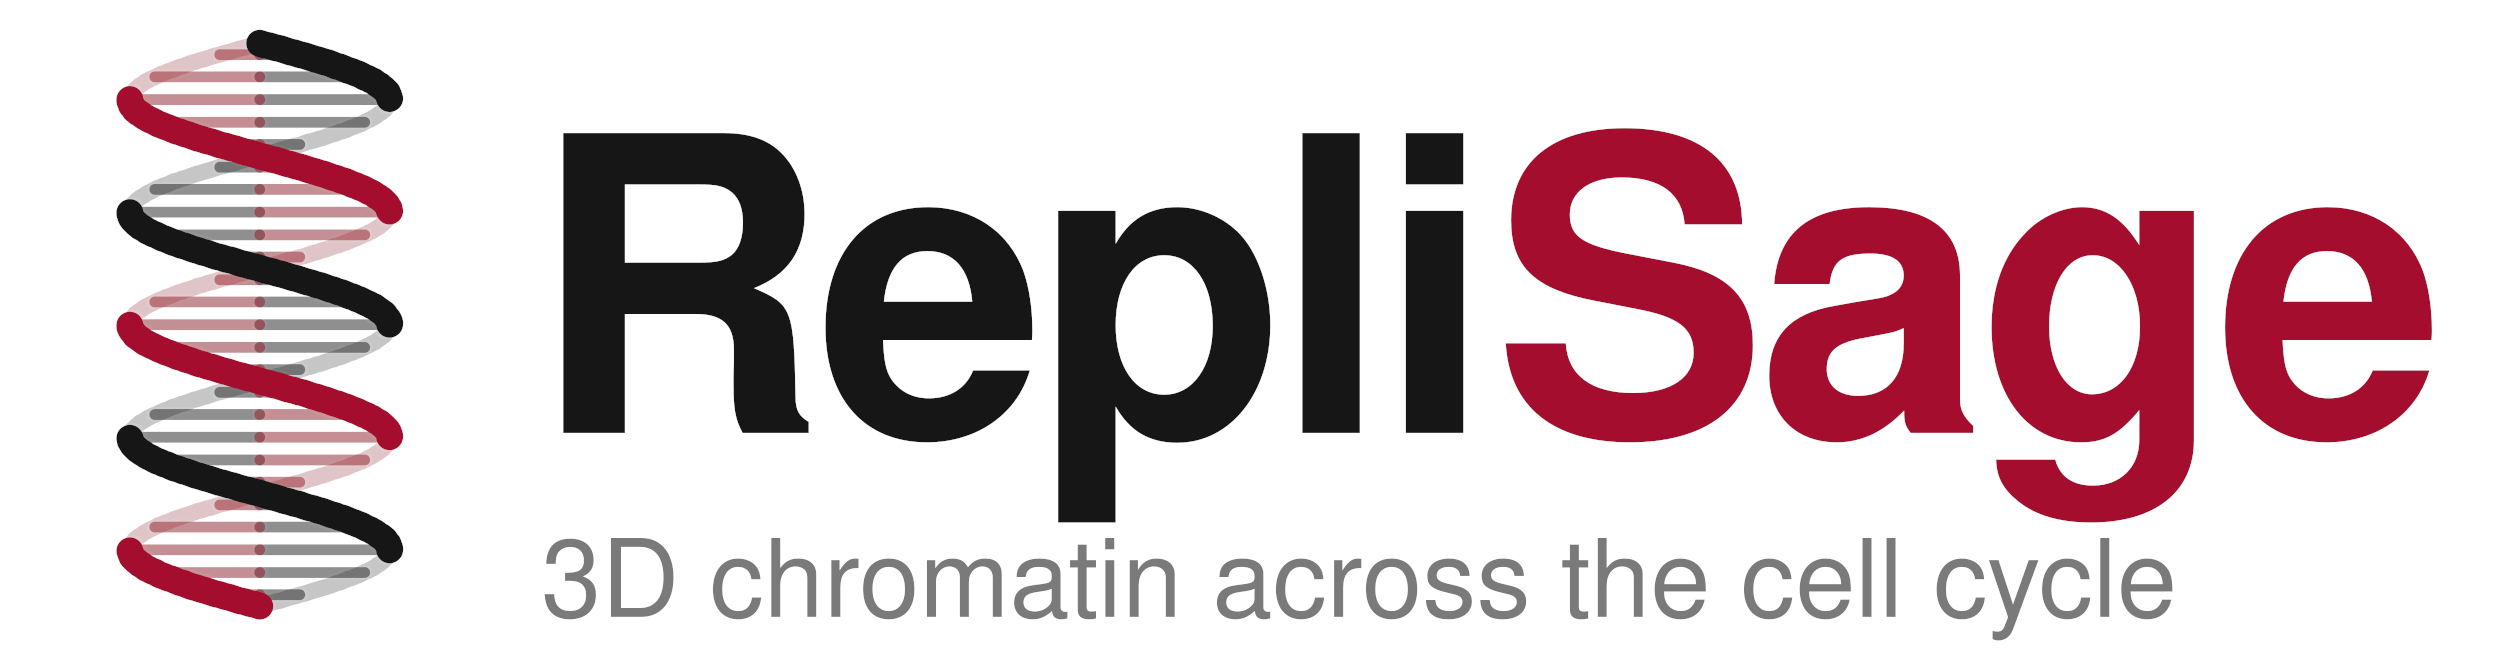
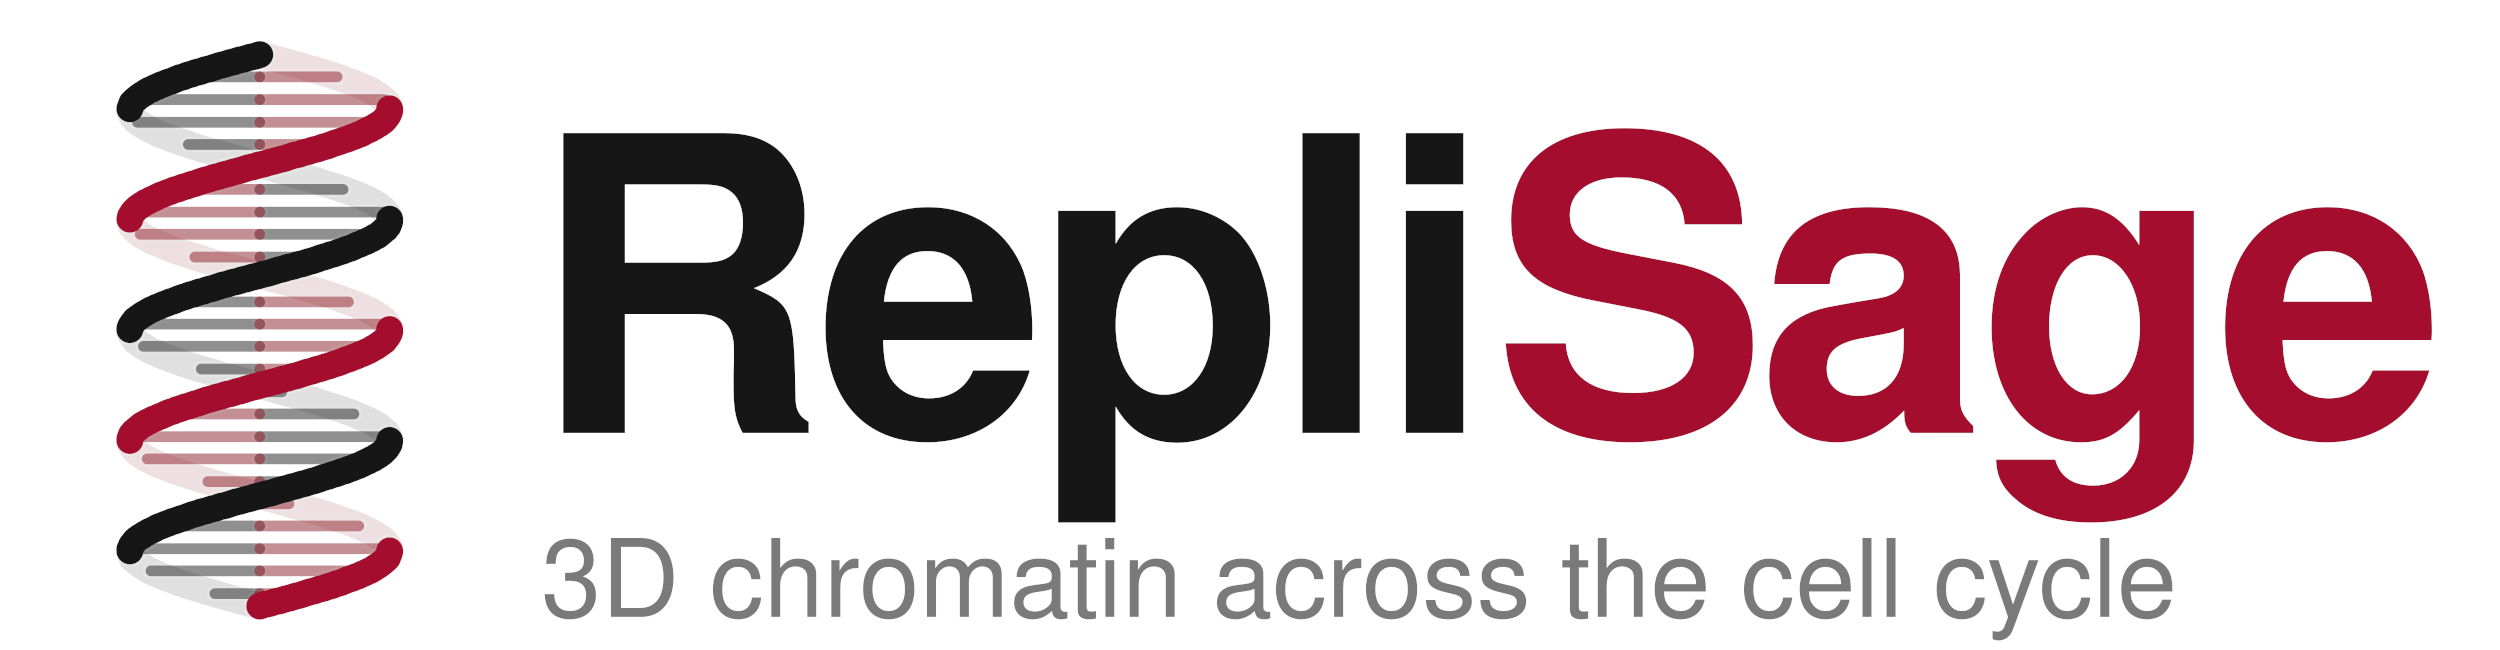
<svg xmlns="http://www.w3.org/2000/svg" width="462" height="120" viewBox="0 0 462 120">
  <defs>
    <filter id="edge" x="-3%" y="-8%" width="106%" height="116%">
      <feMorphology in="SourceAlpha" operator="dilate" radius="0.3" result="d" />
      <feFlood flood-color="#fff" />
      <feComposite in2="d" operator="in" result="w" />
      <feMerge>
        <feMergeNode in="w" />
        <feMergeNode in="SourceGraphic" />
      </feMerge>
    </filter>
  </defs>
  <g filter="url(#edge)">
-     <path d="M55.4 10.1L48.0 10.1" stroke="#141414" stroke-width="2" stroke-linecap="round" opacity=".7" />
-     <path d="M48.0 10.1L40.6 10.1" stroke="#A50F2D" stroke-width="2" stroke-linecap="round" opacity=".7" />
-     <path d="M67.4 14.2L48.0 14.2" stroke="#141414" stroke-width="2" stroke-linecap="round" opacity=".7" />
-     <path d="M48.0 14.2L28.6 14.2" stroke="#A50F2D" stroke-width="2" stroke-linecap="round" opacity=".7" />
-     <path d="M72.0 18.4L48.0 18.4" stroke="#141414" stroke-width="2" stroke-linecap="round" opacity=".7" />
-     <path d="M48.0 18.4L24.0 18.4" stroke="#A50F2D" stroke-width="2" stroke-linecap="round" opacity=".7" />
-     <path d="M67.4 22.6L48.0 22.6" stroke="#141414" stroke-width="2" stroke-linecap="round" opacity=".7" />
-     <path d="M48.0 22.6L28.6 22.6" stroke="#A50F2D" stroke-width="2" stroke-linecap="round" opacity=".7" />
-     <path d="M55.4 26.7L48.0 26.7" stroke="#141414" stroke-width="2" stroke-linecap="round" opacity=".7" />
-     <path d="M48.0 26.7L40.6 26.7" stroke="#A50F2D" stroke-width="2" stroke-linecap="round" opacity=".7" />
-     <path d="M40.6 30.9L48.0 30.9" stroke="#141414" stroke-width="2" stroke-linecap="round" opacity=".7" />
-     <path d="M48.0 30.9L55.4 30.9" stroke="#A50F2D" stroke-width="2" stroke-linecap="round" opacity=".7" />
-     <path d="M28.6 35.0L48.0 35.0" stroke="#141414" stroke-width="2" stroke-linecap="round" opacity=".7" />
-     <path d="M48.0 35.0L67.4 35.0" stroke="#A50F2D" stroke-width="2" stroke-linecap="round" opacity=".7" />
-     <path d="M24.0 39.2L48.0 39.2" stroke="#141414" stroke-width="2" stroke-linecap="round" opacity=".7" />
-     <path d="M48.0 39.2L72.0 39.2" stroke="#A50F2D" stroke-width="2" stroke-linecap="round" opacity=".7" />
-     <path d="M28.6 43.4L48.0 43.4" stroke="#141414" stroke-width="2" stroke-linecap="round" opacity=".7" />
-     <path d="M48.0 43.4L67.4 43.4" stroke="#A50F2D" stroke-width="2" stroke-linecap="round" opacity=".7" />
-     <path d="M40.6 47.5L48.0 47.5" stroke="#141414" stroke-width="2" stroke-linecap="round" opacity=".7" />
-     <path d="M48.0 47.5L55.4 47.5" stroke="#A50F2D" stroke-width="2" stroke-linecap="round" opacity=".7" />
-     <path d="M55.4 51.7L48.0 51.7" stroke="#141414" stroke-width="2" stroke-linecap="round" opacity=".7" />
-     <path d="M48.0 51.7L40.6 51.7" stroke="#A50F2D" stroke-width="2" stroke-linecap="round" opacity=".7" />
-     <path d="M67.4 55.8L48.0 55.8" stroke="#141414" stroke-width="2" stroke-linecap="round" opacity=".7" />
-     <path d="M48.0 55.8L28.6 55.8" stroke="#A50F2D" stroke-width="2" stroke-linecap="round" opacity=".7" />
-     <path d="M72.0 60.0L48.0 60.0" stroke="#141414" stroke-width="2" stroke-linecap="round" opacity=".7" />
-     <path d="M48.0 60.0L24.0 60.0" stroke="#A50F2D" stroke-width="2" stroke-linecap="round" opacity=".7" />
-     <path d="M67.4 64.2L48.0 64.2" stroke="#141414" stroke-width="2" stroke-linecap="round" opacity=".7" />
-     <path d="M48.0 64.2L28.6 64.2" stroke="#A50F2D" stroke-width="2" stroke-linecap="round" opacity=".7" />
-     <path d="M55.4 68.3L48.0 68.3" stroke="#141414" stroke-width="2" stroke-linecap="round" opacity=".7" />
-     <path d="M48.0 68.3L40.6 68.3" stroke="#A50F2D" stroke-width="2" stroke-linecap="round" opacity=".7" />
-     <path d="M40.6 72.5L48.0 72.5" stroke="#141414" stroke-width="2" stroke-linecap="round" opacity=".7" />
-     <path d="M48.0 72.5L55.4 72.5" stroke="#A50F2D" stroke-width="2" stroke-linecap="round" opacity=".7" />
-     <path d="M28.6 76.6L48.0 76.6" stroke="#141414" stroke-width="2" stroke-linecap="round" opacity=".7" />
-     <path d="M48.0 76.6L67.4 76.6" stroke="#A50F2D" stroke-width="2" stroke-linecap="round" opacity=".7" />
-     <path d="M24.0 80.8L48.0 80.8" stroke="#141414" stroke-width="2" stroke-linecap="round" opacity=".7" />
-     <path d="M48.0 80.8L72.0 80.8" stroke="#A50F2D" stroke-width="2" stroke-linecap="round" opacity=".7" />
-     <path d="M28.6 85.0L48.0 85.0" stroke="#141414" stroke-width="2" stroke-linecap="round" opacity=".7" />
-     <path d="M48.0 85.0L67.4 85.0" stroke="#A50F2D" stroke-width="2" stroke-linecap="round" opacity=".7" />
-     <path d="M40.6 89.1L48.0 89.1" stroke="#141414" stroke-width="2" stroke-linecap="round" opacity=".7" />
-     <path d="M48.0 89.1L55.4 89.1" stroke="#A50F2D" stroke-width="2" stroke-linecap="round" opacity=".7" />
-     <path d="M55.4 93.3L48.0 93.3" stroke="#141414" stroke-width="2" stroke-linecap="round" opacity=".7" />
-     <path d="M48.0 93.3L40.6 93.3" stroke="#A50F2D" stroke-width="2" stroke-linecap="round" opacity=".7" />
-     <path d="M67.4 97.4L48.0 97.4" stroke="#141414" stroke-width="2" stroke-linecap="round" opacity=".7" />
-     <path d="M48.0 97.4L28.6 97.4" stroke="#A50F2D" stroke-width="2" stroke-linecap="round" opacity=".7" />
-     <path d="M72.0 101.6L48.0 101.6" stroke="#141414" stroke-width="2" stroke-linecap="round" opacity=".7" />
-     <path d="M48.0 101.6L24.0 101.6" stroke="#A50F2D" stroke-width="2" stroke-linecap="round" opacity=".7" />
-     <path d="M67.4 105.8L48.0 105.8" stroke="#141414" stroke-width="2" stroke-linecap="round" opacity=".7" />
-     <path d="M48.0 105.8L28.6 105.8" stroke="#A50F2D" stroke-width="2" stroke-linecap="round" opacity=".7" />
-     <path d="M55.4 109.9L48.0 109.9" stroke="#141414" stroke-width="2" stroke-linecap="round" opacity=".7" />
-     <path d="M48.0 109.9L40.6 109.9" stroke="#A50F2D" stroke-width="2" stroke-linecap="round" opacity=".7" />
-     <polyline points="72.0,18.4 72.0,18.7 71.9,18.9 71.8,19.2 71.7,19.5 71.5,19.7 71.3,20.0 71.1,20.3 70.8,20.5 70.5,20.8 70.1,21.0 69.7,21.3 69.3,21.6 68.9,21.8 68.4,22.1 67.9,22.3 67.3,22.6 66.8,22.9 66.2,23.1 65.5,23.4 64.9,23.6 64.2,23.9 63.5,24.2 62.7,24.4 62.0,24.7 61.2,24.9 60.4,25.2 59.6,25.5 58.8,25.7 57.9,26.0 57.0,26.2 56.1,26.5 55.3,26.8 54.3,27.0 53.4,27.3 52.5,27.5 51.6,27.8 50.6,28.1 49.7,28.3 48.8,28.6 47.8,28.9 46.9,29.1 45.9,29.4 45.0,29.6 44.0,29.9 43.1,30.2 42.2,30.4 41.3,30.7 40.4,30.9 39.5,31.2 38.6,31.5 37.8,31.7 36.9,32.0 36.1,32.2 35.3,32.5 34.5,32.8 33.7,33.0 33.0,33.3 32.2,33.5 31.5,33.8 30.9,34.1 30.2,34.3 29.6,34.6 29.0,34.8 28.4,35.1 27.9,35.4 27.4,35.6 26.9,35.9 26.5,36.2 26.1,36.4 25.7,36.7 25.4,36.9 25.1,37.2 24.8,37.5 24.6,37.7 24.4,38.0 24.3,38.2 24.1,38.5 24.1,38.8 24.0,39.0" fill="none" stroke="#141414" stroke-width="3" stroke-linecap="round" stroke-linejoin="round" opacity="0.4" />
-     <polyline points="72.0,60.1 72.0,60.4 71.9,60.7 71.8,60.9 71.6,61.2 71.4,61.4 71.2,61.7 71.0,62.0 70.7,62.2 70.3,62.5 70.0,62.7 69.6,63.0 69.2,63.3 68.7,63.5 68.2,63.8 67.7,64.0 67.1,64.3 66.5,64.6 65.9,64.8 65.3,65.1 64.6,65.3 63.9,65.6 63.2,65.9 62.4,66.1 61.7,66.4 60.9,66.6 60.1,66.9 59.3,67.2 58.4,67.4 57.6,67.7 56.7,67.9 55.8,68.2 54.9,68.5 54.0,68.7 53.1,69.0 52.1,69.3 51.2,69.5 50.3,69.8 49.3,70.0 48.4,70.3 47.4,70.6 46.5,70.8 45.5,71.1 44.6,71.3 43.7,71.6 42.8,71.9 41.8,72.1 40.9,72.4 40.0,72.6 39.1,72.9 38.3,73.2 37.4,73.4 36.6,73.7 35.8,73.9 35.0,74.2 34.2,74.5 33.4,74.7 32.7,75.0 32.0,75.2 31.3,75.5 30.6,75.8 30.0,76.0 29.4,76.3 28.8,76.6 28.2,76.8 27.7,77.1 27.2,77.3 26.8,77.6 26.3,77.9 25.9,78.1 25.6,78.4 25.3,78.6 25.0,78.9 24.7,79.2 24.5,79.4 24.3,79.7 24.2,79.9 24.1,80.2 24.0,80.5 24.0,80.7" fill="none" stroke="#141414" stroke-width="3" stroke-linecap="round" stroke-linejoin="round" opacity="0.4" />
-     <polyline points="72.0,101.8 71.9,102.1 71.8,102.4 71.7,102.6 71.6,102.9 71.4,103.1 71.1,103.4 70.8,103.7 70.5,103.9 70.2,104.2 69.8,104.4 69.4,104.7 69.0,105.0 68.5,105.2 68.0,105.5 67.4,105.7 66.9,106.0 66.3,106.3 65.7,106.5 65.0,106.8 64.3,107.0 63.6,107.3 62.9,107.6 62.1,107.8 61.4,108.1 60.6,108.4 59.8,108.6 58.9,108.9 58.1,109.1 57.2,109.4 56.3,109.7 55.4,109.9 54.5,110.2 53.6,110.4 52.7,110.7 51.8,111.0 50.8,111.2 49.9,111.5 48.9,111.7 48.0,112.0" fill="none" stroke="#141414" stroke-width="3" stroke-linecap="round" stroke-linejoin="round" opacity="0.4" />
-     <polyline points="48.0,8.0 47.1,8.3 46.1,8.5 45.2,8.8 44.2,9.0 43.3,9.3 42.4,9.6 41.5,9.8 40.6,10.1 39.7,10.3 38.8,10.6 37.9,10.9 37.1,11.1 36.2,11.4 35.4,11.6 34.6,11.9 33.9,12.2 33.1,12.4 32.4,12.7 31.7,13.0 31.0,13.2 30.3,13.5 29.7,13.7 29.1,14.0 28.6,14.3 28.0,14.5 27.5,14.8 27.0,15.0 26.6,15.3 26.2,15.6 25.8,15.8 25.5,16.1 25.2,16.3 24.9,16.6 24.6,16.9 24.4,17.1 24.3,17.4 24.2,17.6 24.1,17.9 24.0,18.2" fill="none" stroke="#A50F2D" stroke-width="3" stroke-linecap="round" stroke-linejoin="round" opacity="0.4" />
-     <polyline points="72.0,39.3 72.0,39.5 71.9,39.8 71.8,40.1 71.7,40.3 71.5,40.6 71.3,40.8 71.0,41.1 70.7,41.4 70.4,41.6 70.1,41.9 69.7,42.1 69.2,42.4 68.8,42.7 68.3,42.9 67.8,43.2 67.2,43.4 66.6,43.7 66.0,44.0 65.4,44.2 64.7,44.5 64.0,44.8 63.3,45.0 62.6,45.3 61.8,45.5 61.0,45.8 60.2,46.1 59.4,46.3 58.6,46.6 57.7,46.8 56.9,47.1 56.0,47.4 55.1,47.6 54.2,47.9 53.2,48.1 52.3,48.4 51.4,48.7 50.5,48.9 49.5,49.2 48.6,49.4 47.6,49.7 46.7,50.0 45.7,50.2 44.8,50.5 43.9,50.7 42.9,51.0 42.0,51.3 41.1,51.5 40.2,51.8 39.3,52.1 38.4,52.3 37.6,52.6 36.7,52.8 35.9,53.1 35.1,53.4 34.3,53.6 33.6,53.9 32.8,54.1 32.1,54.4 31.4,54.7 30.7,54.9 30.1,55.2 29.5,55.4 28.9,55.7 28.3,56.0 27.8,56.2 27.3,56.5 26.8,56.7 26.4,57.0 26.0,57.3 25.7,57.5 25.3,57.8 25.0,58.0 24.8,58.3 24.6,58.6 24.4,58.8 24.2,59.1 24.1,59.3 24.0,59.6 24.0,59.9" fill="none" stroke="#A50F2D" stroke-width="3" stroke-linecap="round" stroke-linejoin="round" opacity="0.4" />
-     <polyline points="72.0,81.0 71.9,81.2 71.9,81.5 71.7,81.8 71.6,82.0 71.4,82.3 71.2,82.5 70.9,82.8 70.6,83.1 70.3,83.3 69.9,83.6 69.5,83.8 69.1,84.1 68.6,84.4 68.1,84.6 67.6,84.9 67.0,85.2 66.4,85.4 65.8,85.7 65.1,85.9 64.5,86.2 63.8,86.5 63.0,86.7 62.3,87.0 61.5,87.2 60.7,87.5 59.9,87.8 59.1,88.0 58.2,88.3 57.4,88.5 56.5,88.8 55.6,89.1 54.7,89.3 53.8,89.6 52.9,89.8 52.0,90.1 51.0,90.4 50.1,90.6 49.1,90.9 48.2,91.1 47.2,91.4 46.3,91.7 45.4,91.9 44.4,92.2 43.5,92.5 42.6,92.7 41.7,93.0 40.7,93.2 39.9,93.5 39.0,93.8 38.1,94.0 37.2,94.3 36.4,94.5 35.6,94.8 34.8,95.1 34.0,95.3 33.3,95.6 32.5,95.8 31.8,96.1 31.1,96.4 30.5,96.6 29.8,96.9 29.2,97.1 28.7,97.4 28.1,97.7 27.6,97.9 27.1,98.2 26.7,98.4 26.3,98.7 25.9,99.0 25.5,99.2 25.2,99.5 24.9,99.7 24.7,100.0 24.5,100.3 24.3,100.5 24.2,100.8 24.1,101.1 24.0,101.3 24.0,101.6" fill="none" stroke="#A50F2D" stroke-width="3" stroke-linecap="round" stroke-linejoin="round" opacity="0.4" />
-     <polyline points="48.0,8.0 48.9,8.3 49.9,8.5 50.8,8.8 51.8,9.0 52.7,9.3 53.6,9.6 54.5,9.8 55.4,10.1 56.3,10.3 57.2,10.6 58.1,10.9 58.9,11.1 59.8,11.4 60.6,11.6 61.4,11.9 62.1,12.2 62.9,12.4 63.6,12.7 64.3,13.0 65.0,13.2 65.7,13.5 66.3,13.7 66.9,14.0 67.4,14.3 68.0,14.5 68.5,14.8 69.0,15.0 69.4,15.3 69.8,15.6 70.2,15.8 70.5,16.1 70.8,16.3 71.1,16.6 71.4,16.9 71.6,17.1 71.7,17.4 71.8,17.6 71.9,17.9 72.0,18.2" fill="none" stroke="#141414" stroke-width="5" stroke-linecap="round" stroke-linejoin="round" opacity="1" />
-     <polyline points="24.0,39.3 24.0,39.5 24.1,39.8 24.2,40.1 24.3,40.3 24.5,40.6 24.7,40.8 25.0,41.1 25.3,41.4 25.6,41.6 25.9,41.9 26.3,42.1 26.8,42.4 27.2,42.7 27.7,42.9 28.2,43.2 28.8,43.4 29.4,43.7 30.0,44.0 30.6,44.2 31.3,44.5 32.0,44.8 32.7,45.0 33.4,45.3 34.2,45.5 35.0,45.8 35.8,46.1 36.6,46.3 37.4,46.6 38.3,46.8 39.1,47.1 40.0,47.4 40.9,47.6 41.8,47.9 42.8,48.1 43.7,48.4 44.6,48.7 45.5,48.9 46.5,49.2 47.4,49.4 48.4,49.7 49.3,50.0 50.3,50.2 51.2,50.5 52.1,50.7 53.1,51.0 54.0,51.3 54.9,51.5 55.8,51.8 56.7,52.1 57.6,52.3 58.4,52.6 59.3,52.8 60.1,53.1 60.9,53.4 61.7,53.6 62.4,53.9 63.2,54.1 63.9,54.4 64.6,54.7 65.3,54.9 65.9,55.2 66.5,55.4 67.1,55.7 67.7,56.0 68.2,56.2 68.7,56.5 69.2,56.7 69.6,57.0 70.0,57.3 70.3,57.5 70.7,57.8 71.0,58.0 71.2,58.3 71.4,58.6 71.6,58.8 71.8,59.1 71.9,59.3 72.0,59.6 72.0,59.9" fill="none" stroke="#141414" stroke-width="5" stroke-linecap="round" stroke-linejoin="round" opacity="1" />
-     <polyline points="24.0,81.0 24.1,81.2 24.1,81.5 24.3,81.8 24.4,82.0 24.6,82.3 24.8,82.5 25.1,82.8 25.4,83.1 25.7,83.3 26.1,83.6 26.5,83.8 26.9,84.1 27.4,84.4 27.9,84.6 28.4,84.9 29.0,85.2 29.6,85.4 30.2,85.7 30.9,85.9 31.5,86.2 32.2,86.5 33.0,86.7 33.7,87.0 34.5,87.2 35.3,87.5 36.1,87.8 36.9,88.0 37.8,88.3 38.6,88.5 39.5,88.8 40.4,89.1 41.3,89.3 42.2,89.6 43.1,89.8 44.0,90.1 45.0,90.4 45.9,90.6 46.9,90.9 47.8,91.1 48.8,91.4 49.7,91.7 50.6,91.9 51.6,92.2 52.5,92.5 53.4,92.7 54.3,93.0 55.3,93.2 56.1,93.5 57.0,93.8 57.9,94.0 58.8,94.3 59.6,94.5 60.4,94.8 61.2,95.1 62.0,95.3 62.7,95.6 63.5,95.8 64.2,96.1 64.9,96.4 65.5,96.6 66.2,96.9 66.8,97.1 67.3,97.4 67.9,97.7 68.4,97.9 68.9,98.2 69.3,98.4 69.7,98.7 70.1,99.0 70.5,99.2 70.8,99.5 71.1,99.7 71.3,100.0 71.5,100.3 71.7,100.5 71.8,100.8 71.9,101.1 72.0,101.3 72.0,101.6" fill="none" stroke="#141414" stroke-width="5" stroke-linecap="round" stroke-linejoin="round" opacity="1" />
-     <polyline points="24.0,18.4 24.0,18.7 24.1,18.9 24.2,19.2 24.3,19.5 24.5,19.7 24.7,20.0 24.9,20.3 25.2,20.5 25.5,20.8 25.9,21.0 26.3,21.3 26.7,21.6 27.1,21.8 27.6,22.1 28.1,22.3 28.7,22.6 29.2,22.9 29.8,23.1 30.5,23.4 31.1,23.6 31.8,23.9 32.5,24.2 33.3,24.4 34.0,24.7 34.8,24.9 35.6,25.2 36.4,25.5 37.2,25.7 38.1,26.0 39.0,26.2 39.9,26.5 40.7,26.8 41.7,27.0 42.6,27.3 43.5,27.5 44.4,27.8 45.4,28.1 46.3,28.3 47.2,28.6 48.2,28.9 49.1,29.1 50.1,29.4 51.0,29.6 52.0,29.9 52.9,30.2 53.8,30.4 54.7,30.7 55.6,30.9 56.5,31.2 57.4,31.5 58.2,31.7 59.1,32.0 59.9,32.2 60.7,32.5 61.5,32.8 62.3,33.0 63.0,33.3 63.8,33.5 64.5,33.8 65.1,34.1 65.8,34.3 66.4,34.6 67.0,34.8 67.6,35.1 68.1,35.4 68.6,35.6 69.1,35.9 69.5,36.2 69.9,36.4 70.3,36.7 70.6,36.9 70.9,37.2 71.2,37.5 71.4,37.7 71.6,38.0 71.7,38.2 71.9,38.5 71.9,38.8 72.0,39.0" fill="none" stroke="#A50F2D" stroke-width="5" stroke-linecap="round" stroke-linejoin="round" opacity="1" />
-     <polyline points="24.0,60.1 24.0,60.4 24.1,60.7 24.2,60.9 24.4,61.2 24.6,61.4 24.8,61.7 25.0,62.0 25.3,62.2 25.7,62.5 26.0,62.7 26.4,63.0 26.8,63.3 27.3,63.5 27.8,63.8 28.3,64.0 28.9,64.3 29.5,64.6 30.1,64.8 30.7,65.1 31.4,65.3 32.1,65.6 32.8,65.9 33.6,66.1 34.3,66.4 35.1,66.6 35.9,66.9 36.7,67.2 37.6,67.4 38.4,67.7 39.3,67.9 40.2,68.2 41.1,68.5 42.0,68.7 42.9,69.0 43.9,69.3 44.8,69.5 45.7,69.8 46.7,70.0 47.6,70.3 48.6,70.6 49.5,70.8 50.5,71.1 51.4,71.3 52.3,71.6 53.2,71.9 54.2,72.1 55.1,72.4 56.0,72.6 56.9,72.9 57.7,73.2 58.6,73.4 59.4,73.7 60.2,73.9 61.0,74.2 61.8,74.5 62.6,74.7 63.3,75.0 64.0,75.2 64.7,75.5 65.4,75.8 66.0,76.0 66.6,76.3 67.2,76.6 67.8,76.8 68.3,77.1 68.8,77.3 69.2,77.6 69.7,77.9 70.1,78.1 70.4,78.4 70.7,78.6 71.0,78.9 71.3,79.2 71.5,79.4 71.7,79.7 71.8,79.9 71.9,80.2 72.0,80.5 72.0,80.7" fill="none" stroke="#A50F2D" stroke-width="5" stroke-linecap="round" stroke-linejoin="round" opacity="1" />
-     <polyline points="24.0,101.8 24.1,102.1 24.2,102.4 24.3,102.6 24.4,102.9 24.6,103.1 24.9,103.4 25.2,103.7 25.5,103.9 25.8,104.2 26.2,104.4 26.6,104.7 27.0,105.0 27.5,105.2 28.0,105.5 28.6,105.7 29.1,106.0 29.7,106.3 30.3,106.5 31.0,106.8 31.7,107.0 32.4,107.3 33.1,107.6 33.9,107.8 34.6,108.1 35.4,108.4 36.2,108.6 37.1,108.9 37.9,109.1 38.8,109.4 39.7,109.7 40.6,109.9 41.5,110.2 42.4,110.4 43.3,110.7 44.2,111.0 45.2,111.2 46.1,111.5 47.1,111.7 48.0,112.0" fill="none" stroke="#A50F2D" stroke-width="5" stroke-linecap="round" stroke-linejoin="round" opacity="1" />
+     <path d="M48.0 10.1L48.0 10.1" stroke="#141414" stroke-width="2" stroke-linecap="round" opacity=".7" />
+     <path d="M48.0 10.1L48.0 10.1" stroke="#A50F2D" stroke-width="2" stroke-linecap="round" opacity=".7" />
+     <path d="M33.7 14.2L48.0 14.2" stroke="#141414" stroke-width="2" stroke-linecap="round" opacity=".7" />
+     <path d="M48.0 14.2L62.3 14.2" stroke="#A50F2D" stroke-width="2" stroke-linecap="round" opacity=".7" />
+     <path d="M25.0 18.4L48.0 18.4" stroke="#141414" stroke-width="2" stroke-linecap="round" opacity=".7" />
+     <path d="M48.0 18.4L71.0 18.4" stroke="#A50F2D" stroke-width="2" stroke-linecap="round" opacity=".7" />
+     <path d="M25.4 22.6L48.0 22.6" stroke="#141414" stroke-width="2" stroke-linecap="round" opacity=".7" />
+     <path d="M48.0 22.6L70.6 22.6" stroke="#A50F2D" stroke-width="2" stroke-linecap="round" opacity=".7" />
+     <path d="M34.8 26.7L48.0 26.7" stroke="#141414" stroke-width="2" stroke-linecap="round" opacity=".7" />
+     <path d="M48.0 26.7L61.2 26.7" stroke="#A50F2D" stroke-width="2" stroke-linecap="round" opacity=".7" />
+     <path d="M49.4 30.9L48.0 30.9" stroke="#141414" stroke-width="2" stroke-linecap="round" opacity=".7" />
+     <path d="M48.0 30.9L46.6 30.9" stroke="#A50F2D" stroke-width="2" stroke-linecap="round" opacity=".7" />
+     <path d="M63.4 35.0L48.0 35.0" stroke="#141414" stroke-width="2" stroke-linecap="round" opacity=".7" />
+     <path d="M48.0 35.0L32.6 35.0" stroke="#A50F2D" stroke-width="2" stroke-linecap="round" opacity=".7" />
+     <path d="M71.3 39.2L48.0 39.2" stroke="#141414" stroke-width="2" stroke-linecap="round" opacity=".7" />
+     <path d="M48.0 39.2L24.7 39.2" stroke="#A50F2D" stroke-width="2" stroke-linecap="round" opacity=".7" />
+     <path d="M70.1 43.3L48.0 43.3" stroke="#141414" stroke-width="2" stroke-linecap="round" opacity=".7" />
+     <path d="M48.0 43.3L25.9 43.3" stroke="#A50F2D" stroke-width="2" stroke-linecap="round" opacity=".7" />
+     <path d="M60.0 47.5L48.0 47.5" stroke="#141414" stroke-width="2" stroke-linecap="round" opacity=".7" />
+     <path d="M48.0 47.5L36.0 47.5" stroke="#A50F2D" stroke-width="2" stroke-linecap="round" opacity=".7" />
+     <path d="M45.3 51.6L48.0 51.6" stroke="#141414" stroke-width="2" stroke-linecap="round" opacity=".7" />
+     <path d="M48.0 51.6L50.7 51.6" stroke="#A50F2D" stroke-width="2" stroke-linecap="round" opacity=".7" />
+     <path d="M31.6 55.8L48.0 55.8" stroke="#141414" stroke-width="2" stroke-linecap="round" opacity=".7" />
+     <path d="M48.0 55.8L64.4 55.8" stroke="#A50F2D" stroke-width="2" stroke-linecap="round" opacity=".7" />
+     <path d="M24.4 59.9L48.0 59.9" stroke="#141414" stroke-width="2" stroke-linecap="round" opacity=".7" />
+     <path d="M48.0 59.9L71.6 59.9" stroke="#A50F2D" stroke-width="2" stroke-linecap="round" opacity=".7" />
+     <path d="M26.5 64.0L48.0 64.0" stroke="#141414" stroke-width="2" stroke-linecap="round" opacity=".7" />
+     <path d="M48.0 64.0L69.5 64.0" stroke="#A50F2D" stroke-width="2" stroke-linecap="round" opacity=".7" />
+     <path d="M37.2 68.2L48.0 68.2" stroke="#141414" stroke-width="2" stroke-linecap="round" opacity=".7" />
+     <path d="M48.0 68.2L58.8 68.2" stroke="#A50F2D" stroke-width="2" stroke-linecap="round" opacity=".7" />
+     <path d="M52.1 72.4L48.0 72.4" stroke="#141414" stroke-width="2" stroke-linecap="round" opacity=".7" />
+     <path d="M48.0 72.4L43.9 72.4" stroke="#A50F2D" stroke-width="2" stroke-linecap="round" opacity=".7" />
+     <path d="M65.4 76.5L48.0 76.5" stroke="#141414" stroke-width="2" stroke-linecap="round" opacity=".7" />
+     <path d="M48.0 76.5L30.6 76.5" stroke="#A50F2D" stroke-width="2" stroke-linecap="round" opacity=".7" />
+     <path d="M71.8 80.7L48.0 80.7" stroke="#141414" stroke-width="2" stroke-linecap="round" opacity=".7" />
+     <path d="M48.0 80.7L24.2 80.7" stroke="#A50F2D" stroke-width="2" stroke-linecap="round" opacity=".7" />
+     <path d="M68.8 84.8L48.0 84.8" stroke="#141414" stroke-width="2" stroke-linecap="round" opacity=".7" />
+     <path d="M48.0 84.8L27.2 84.8" stroke="#A50F2D" stroke-width="2" stroke-linecap="round" opacity=".7" />
+     <path d="M57.6 89.0L48.0 89.0" stroke="#141414" stroke-width="2" stroke-linecap="round" opacity=".7" />
+     <path d="M48.0 89.0L38.4 89.0" stroke="#A50F2D" stroke-width="2" stroke-linecap="round" opacity=".7" />
+     <path d="M42.6 93.1L48.0 93.1" stroke="#141414" stroke-width="2" stroke-linecap="round" opacity=".7" />
+     <path d="M48.0 93.1L53.4 93.1" stroke="#A50F2D" stroke-width="2" stroke-linecap="round" opacity=".7" />
+     <path d="M29.7 97.2L48.0 97.2" stroke="#141414" stroke-width="2" stroke-linecap="round" opacity=".7" />
+     <path d="M48.0 97.2L66.3 97.2" stroke="#A50F2D" stroke-width="2" stroke-linecap="round" opacity=".7" />
+     <path d="M24.0 101.4L48.0 101.4" stroke="#141414" stroke-width="2" stroke-linecap="round" opacity=".7" />
+     <path d="M48.0 101.4L72.0 101.4" stroke="#A50F2D" stroke-width="2" stroke-linecap="round" opacity=".7" />
+     <path d="M27.9 105.5L48.0 105.5" stroke="#141414" stroke-width="2" stroke-linecap="round" opacity=".7" />
+     <path d="M48.0 105.5L68.1 105.5" stroke="#A50F2D" stroke-width="2" stroke-linecap="round" opacity=".7" />
+     <path d="M39.7 109.7L48.0 109.7" stroke="#141414" stroke-width="2" stroke-linecap="round" opacity=".7" />
+     <path d="M48.0 109.7L56.3 109.7" stroke="#A50F2D" stroke-width="2" stroke-linecap="round" opacity=".7" />
+     <polyline points="24.0,20.1 24.0,20.3 24.0,20.6 24.1,20.8 24.2,21.1 24.3,21.3 24.5,21.6 24.7,21.8 24.9,22.1 25.2,22.4 25.5,22.6 25.9,22.9 26.3,23.1 26.7,23.4 27.1,23.6 27.6,23.9 28.1,24.1 28.7,24.4 29.2,24.7 29.8,24.9 30.5,25.2 31.1,25.4 31.8,25.7 32.5,25.9 33.3,26.2 34.0,26.4 34.8,26.7 35.6,27.0 36.4,27.2 37.2,27.5 38.1,27.7 39.0,28.0 39.9,28.2 40.7,28.5 41.7,28.7 42.6,29.0 43.5,29.3 44.4,29.5 45.4,29.8 46.3,30.0 47.2,30.3 48.2,30.5 49.1,30.8 50.1,31.0 51.0,31.3 52.0,31.6 52.9,31.8 53.8,32.1 54.7,32.3 55.6,32.6 56.5,32.8 57.4,33.1 58.2,33.3 59.1,33.6 59.9,33.9 60.7,34.1 61.5,34.4 62.3,34.6 63.0,34.9 63.8,35.1 64.5,35.4 65.1,35.6 65.8,35.9 66.4,36.1 67.0,36.4 67.6,36.7 68.1,36.9 68.6,37.2 69.1,37.4 69.5,37.7 69.9,37.9 70.3,38.2 70.6,38.4 70.9,38.7 71.2,39.0 71.4,39.2 71.6,39.5 71.7,39.7 71.9,40.0 71.9,40.2 72.0,40.5" fill="none" stroke="#141414" stroke-width="5" stroke-linecap="round" stroke-linejoin="round" opacity=".22" />
+     <polyline points="24.0,60.9 24.0,61.2 24.0,61.4 24.1,61.7 24.2,61.9 24.4,62.2 24.6,62.5 24.8,62.7 25.0,63.0 25.3,63.2 25.7,63.5 26.0,63.7 26.4,64.0 26.8,64.2 27.3,64.5 27.8,64.8 28.3,65.0 28.9,65.3 29.5,65.5 30.1,65.8 30.7,66.0 31.4,66.3 32.1,66.5 32.8,66.8 33.6,67.1 34.3,67.3 35.1,67.6 35.9,67.8 36.7,68.1 37.6,68.3 38.4,68.6 39.3,68.8 40.2,69.1 41.1,69.4 42.0,69.6 42.9,69.9 43.9,70.1 44.8,70.4 45.7,70.6 46.7,70.9 47.6,71.1 48.6,71.4 49.5,71.6 50.5,71.9 51.4,72.2 52.3,72.4 53.2,72.7 54.2,72.9 55.1,73.2 56.0,73.4 56.9,73.7 57.7,73.9 58.6,74.2 59.4,74.5 60.2,74.7 61.0,75.0 61.8,75.2 62.6,75.5 63.3,75.7 64.0,76.0 64.7,76.2 65.4,76.5 66.0,76.8 66.6,77.0 67.2,77.3 67.8,77.5 68.3,77.8 68.8,78.0 69.2,78.3 69.7,78.5 70.1,78.8 70.4,79.1 70.7,79.3 71.0,79.6 71.3,79.8 71.5,80.1 71.7,80.3 71.8,80.6 71.9,80.8 72.0,81.1 72.0,81.4" fill="none" stroke="#141414" stroke-width="5" stroke-linecap="round" stroke-linejoin="round" opacity=".22" />
+     <polyline points="24.0,101.8 24.0,102.0 24.1,102.3 24.2,102.6 24.3,102.8 24.4,103.1 24.6,103.3 24.9,103.6 25.2,103.8 25.5,104.1 25.8,104.3 26.2,104.6 26.6,104.8 27.0,105.1 27.5,105.4 28.0,105.6 28.6,105.9 29.1,106.1 29.7,106.4 30.3,106.6 31.0,106.9 31.7,107.1 32.4,107.4 33.1,107.7 33.9,107.9 34.6,108.2 35.4,108.4 36.2,108.7 37.1,108.9 37.9,109.2 38.8,109.4 39.7,109.7 40.6,110.0 41.5,110.2 42.4,110.5 43.3,110.7 44.2,111.0 45.2,111.2 46.1,111.5 47.1,111.7 48.0,112.0" fill="none" stroke="#141414" stroke-width="5" stroke-linecap="round" stroke-linejoin="round" opacity=".22" />
+     <polyline points="48.0,10.1 48.9,10.4 49.9,10.6 50.8,10.9 51.8,11.1 52.7,11.4 53.6,11.6 54.5,11.9 55.4,12.1 56.3,12.4 57.2,12.7 58.1,12.9 58.9,13.2 59.8,13.4 60.6,13.7 61.4,13.9 62.1,14.2 62.9,14.4 63.6,14.7 64.3,15.0 65.0,15.2 65.7,15.5 66.3,15.7 66.9,16.0 67.4,16.2 68.0,16.5 68.5,16.7 69.0,17.0 69.4,17.3 69.8,17.5 70.2,17.8 70.5,18.0 70.8,18.3 71.1,18.5 71.4,18.8 71.6,19.0 71.7,19.3 71.8,19.5 71.9,19.8 72.0,20.1" fill="none" stroke="#A50F2D" stroke-width="5" stroke-linecap="round" stroke-linejoin="round" opacity=".22" />
+     <polyline points="24.0,40.5 24.0,40.7 24.0,41.0 24.1,41.3 24.2,41.5 24.3,41.8 24.5,42.0 24.7,42.3 25.0,42.5 25.3,42.8 25.6,43.0 25.9,43.3 26.3,43.6 26.8,43.8 27.2,44.1 27.7,44.3 28.2,44.6 28.8,44.8 29.4,45.1 30.0,45.3 30.6,45.6 31.3,45.9 32.0,46.1 32.7,46.4 33.4,46.6 34.2,46.9 35.0,47.1 35.8,47.4 36.6,47.6 37.4,47.9 38.3,48.2 39.1,48.4 40.0,48.7 40.9,48.9 41.8,49.2 42.8,49.4 43.7,49.7 44.6,49.9 45.5,50.2 46.5,50.5 47.4,50.7 48.4,51.0 49.3,51.2 50.3,51.5 51.2,51.7 52.1,52.0 53.1,52.2 54.0,52.5 54.9,52.7 55.8,53.0 56.7,53.3 57.6,53.5 58.4,53.8 59.3,54.0 60.1,54.3 60.9,54.5 61.7,54.8 62.4,55.0 63.2,55.3 63.9,55.6 64.6,55.8 65.3,56.1 65.9,56.3 66.5,56.6 67.1,56.8 67.7,57.1 68.2,57.3 68.7,57.6 69.2,57.9 69.6,58.1 70.0,58.4 70.3,58.6 70.7,58.9 71.0,59.1 71.2,59.4 71.4,59.6 71.6,59.9 71.8,60.2 71.9,60.4 72.0,60.7 72.0,60.9" fill="none" stroke="#A50F2D" stroke-width="5" stroke-linecap="round" stroke-linejoin="round" opacity=".22" />
+     <polyline points="24.0,81.4 24.0,81.6 24.1,81.9 24.1,82.1 24.3,82.4 24.4,82.6 24.6,82.9 24.8,83.1 25.1,83.4 25.4,83.7 25.7,83.9 26.1,84.2 26.5,84.4 26.9,84.7 27.4,84.9 27.9,85.2 28.4,85.4 29.0,85.7 29.6,86.0 30.2,86.2 30.9,86.5 31.5,86.7 32.2,87.0 33.0,87.2 33.7,87.5 34.5,87.7 35.3,88.0 36.1,88.2 36.9,88.5 37.8,88.8 38.6,89.0 39.5,89.3 40.4,89.5 41.3,89.8 42.2,90.0 43.1,90.3 44.0,90.5 45.0,90.8 45.9,91.1 46.9,91.3 47.8,91.6 48.8,91.8 49.7,92.1 50.6,92.3 51.6,92.6 52.5,92.8 53.4,93.1 54.3,93.4 55.3,93.6 56.1,93.9 57.0,94.1 57.9,94.4 58.8,94.6 59.6,94.9 60.4,95.1 61.2,95.4 62.0,95.7 62.7,95.9 63.5,96.2 64.2,96.4 64.9,96.7 65.5,96.9 66.2,97.2 66.8,97.4 67.3,97.7 67.9,98.0 68.4,98.2 68.9,98.5 69.3,98.7 69.7,99.0 70.1,99.2 70.5,99.5 70.8,99.7 71.1,100.0 71.3,100.3 71.5,100.5 71.7,100.8 71.8,101.0 71.9,101.3 72.0,101.5 72.0,101.8" fill="none" stroke="#A50F2D" stroke-width="5" stroke-linecap="round" stroke-linejoin="round" opacity=".22" />
+     <polyline points="48.0,10.1 47.1,10.4 46.1,10.6 45.2,10.9 44.2,11.1 43.3,11.4 42.4,11.6 41.5,11.9 40.6,12.1 39.7,12.4 38.8,12.7 37.9,12.9 37.1,13.2 36.2,13.4 35.4,13.7 34.6,13.9 33.9,14.2 33.1,14.4 32.4,14.7 31.7,15.0 31.0,15.2 30.3,15.5 29.7,15.7 29.1,16.0 28.6,16.2 28.0,16.5 27.5,16.7 27.0,17.0 26.6,17.3 26.2,17.5 25.8,17.8 25.5,18.0 25.2,18.3 24.9,18.5 24.6,18.8 24.4,19.0 24.3,19.3 24.2,19.5 24.1,19.8 24.0,20.1" fill="none" stroke="#141414" stroke-width="5" stroke-linecap="round" stroke-linejoin="round" />
+     <polyline points="72.0,40.5 72.0,40.7 72.0,41.0 71.9,41.3 71.8,41.5 71.7,41.8 71.5,42.0 71.3,42.3 71.0,42.5 70.7,42.8 70.4,43.0 70.1,43.3 69.7,43.6 69.2,43.8 68.8,44.1 68.3,44.3 67.8,44.6 67.2,44.8 66.6,45.1 66.0,45.3 65.4,45.6 64.7,45.9 64.0,46.1 63.3,46.4 62.6,46.6 61.8,46.9 61.0,47.1 60.2,47.4 59.4,47.6 58.6,47.9 57.7,48.2 56.9,48.4 56.0,48.7 55.1,48.9 54.2,49.2 53.2,49.4 52.3,49.7 51.4,49.9 50.5,50.2 49.5,50.5 48.6,50.7 47.6,51.0 46.7,51.2 45.7,51.5 44.8,51.7 43.9,52.0 42.9,52.2 42.0,52.5 41.1,52.7 40.2,53.0 39.3,53.3 38.4,53.5 37.6,53.8 36.7,54.0 35.9,54.3 35.1,54.5 34.3,54.8 33.6,55.0 32.8,55.3 32.1,55.6 31.4,55.8 30.7,56.1 30.1,56.3 29.5,56.6 28.9,56.8 28.3,57.1 27.8,57.3 27.3,57.6 26.8,57.9 26.4,58.1 26.0,58.4 25.7,58.6 25.3,58.9 25.0,59.1 24.8,59.4 24.6,59.6 24.4,59.9 24.2,60.2 24.1,60.4 24.0,60.7 24.0,60.9" fill="none" stroke="#141414" stroke-width="5" stroke-linecap="round" stroke-linejoin="round" />
+     <polyline points="72.0,81.4 72.0,81.6 71.9,81.9 71.9,82.1 71.7,82.4 71.6,82.6 71.4,82.9 71.2,83.1 70.9,83.4 70.6,83.7 70.3,83.9 69.9,84.2 69.5,84.4 69.1,84.7 68.6,84.9 68.1,85.2 67.6,85.4 67.0,85.7 66.4,86.0 65.8,86.2 65.1,86.5 64.5,86.7 63.8,87.0 63.0,87.2 62.3,87.5 61.5,87.7 60.7,88.0 59.9,88.2 59.1,88.5 58.2,88.8 57.4,89.0 56.5,89.3 55.6,89.5 54.7,89.8 53.8,90.0 52.9,90.3 52.0,90.5 51.0,90.8 50.1,91.1 49.1,91.3 48.2,91.6 47.2,91.8 46.3,92.1 45.4,92.3 44.4,92.6 43.5,92.8 42.6,93.1 41.7,93.4 40.7,93.6 39.9,93.9 39.0,94.1 38.1,94.4 37.2,94.6 36.4,94.9 35.6,95.1 34.8,95.4 34.0,95.7 33.3,95.9 32.5,96.2 31.8,96.4 31.1,96.7 30.5,96.9 29.8,97.2 29.2,97.4 28.7,97.7 28.1,98.0 27.6,98.2 27.1,98.5 26.7,98.7 26.3,99.0 25.9,99.2 25.5,99.5 25.2,99.7 24.9,100.0 24.7,100.3 24.5,100.5 24.3,100.8 24.2,101.0 24.1,101.3 24.0,101.5 24.0,101.8" fill="none" stroke="#141414" stroke-width="5" stroke-linecap="round" stroke-linejoin="round" />
+     <polyline points="72.0,20.1 72.0,20.3 72.0,20.6 71.9,20.8 71.8,21.1 71.7,21.3 71.5,21.6 71.3,21.8 71.1,22.1 70.8,22.4 70.5,22.6 70.1,22.9 69.7,23.1 69.3,23.4 68.9,23.6 68.4,23.9 67.9,24.1 67.3,24.4 66.8,24.7 66.2,24.9 65.5,25.2 64.9,25.4 64.2,25.7 63.5,25.9 62.7,26.2 62.0,26.4 61.2,26.7 60.4,27.0 59.6,27.2 58.8,27.5 57.9,27.7 57.0,28.0 56.1,28.2 55.3,28.5 54.3,28.7 53.4,29.0 52.5,29.3 51.6,29.5 50.6,29.8 49.7,30.0 48.8,30.3 47.8,30.5 46.9,30.8 45.9,31.0 45.0,31.3 44.0,31.6 43.1,31.8 42.2,32.1 41.3,32.3 40.4,32.6 39.5,32.8 38.6,33.1 37.8,33.3 36.9,33.6 36.1,33.9 35.3,34.1 34.5,34.4 33.7,34.6 33.0,34.9 32.2,35.1 31.5,35.4 30.9,35.6 30.2,35.9 29.6,36.1 29.0,36.4 28.4,36.7 27.9,36.9 27.4,37.2 26.9,37.4 26.5,37.7 26.1,37.9 25.7,38.2 25.4,38.4 25.1,38.7 24.8,39.0 24.6,39.2 24.4,39.5 24.3,39.7 24.1,40.0 24.1,40.2 24.0,40.5" fill="none" stroke="#A50F2D" stroke-width="5" stroke-linecap="round" stroke-linejoin="round" />
+     <polyline points="72.0,60.9 72.0,61.2 72.0,61.4 71.9,61.7 71.8,61.9 71.6,62.2 71.4,62.5 71.2,62.7 71.0,63.0 70.7,63.2 70.3,63.5 70.0,63.7 69.6,64.0 69.2,64.2 68.7,64.5 68.2,64.8 67.7,65.0 67.1,65.3 66.5,65.5 65.9,65.8 65.3,66.0 64.6,66.3 63.9,66.5 63.2,66.8 62.4,67.1 61.7,67.3 60.9,67.6 60.1,67.8 59.3,68.1 58.4,68.3 57.6,68.6 56.7,68.8 55.8,69.1 54.9,69.4 54.0,69.6 53.1,69.9 52.1,70.1 51.2,70.4 50.3,70.6 49.3,70.9 48.4,71.1 47.4,71.4 46.5,71.6 45.5,71.9 44.6,72.2 43.7,72.4 42.8,72.7 41.8,72.9 40.9,73.2 40.0,73.4 39.1,73.7 38.3,73.9 37.4,74.2 36.6,74.5 35.8,74.7 35.0,75.0 34.2,75.2 33.4,75.5 32.7,75.7 32.0,76.0 31.3,76.2 30.6,76.5 30.0,76.8 29.4,77.0 28.8,77.3 28.2,77.5 27.7,77.8 27.2,78.0 26.8,78.3 26.3,78.5 25.9,78.8 25.6,79.1 25.3,79.3 25.0,79.6 24.7,79.8 24.5,80.1 24.3,80.3 24.2,80.6 24.1,80.8 24.0,81.1 24.0,81.4" fill="none" stroke="#A50F2D" stroke-width="5" stroke-linecap="round" stroke-linejoin="round" />
+     <polyline points="72.0,101.8 72.0,102.0 71.9,102.3 71.8,102.6 71.7,102.8 71.6,103.1 71.4,103.3 71.1,103.6 70.8,103.8 70.5,104.1 70.2,104.3 69.8,104.6 69.4,104.8 69.0,105.1 68.5,105.4 68.0,105.6 67.4,105.9 66.9,106.1 66.3,106.4 65.7,106.6 65.0,106.9 64.3,107.1 63.6,107.4 62.9,107.7 62.1,107.9 61.4,108.2 60.6,108.4 59.8,108.7 58.9,108.9 58.1,109.2 57.2,109.4 56.3,109.7 55.4,110.0 54.5,110.2 53.6,110.5 52.7,110.7 51.8,111.0 50.8,111.2 49.9,111.5 48.9,111.7 48.0,112.0" fill="none" stroke="#A50F2D" stroke-width="5" stroke-linecap="round" stroke-linejoin="round" />
    <text x="98" y="80" font-family="Helvetica,Arial,sans-serif" font-size="76" font-weight="800" fill="#141414" letter-spacing="-2">Repli<tspan fill="#A50F2D">Sage</tspan>
    </text>
    <text x="100" y="114" font-family="Helvetica,Arial,sans-serif" font-size="20" fill="#7A7A7A">3D chromatin across the cell cycle</text>
  </g>
</svg>
